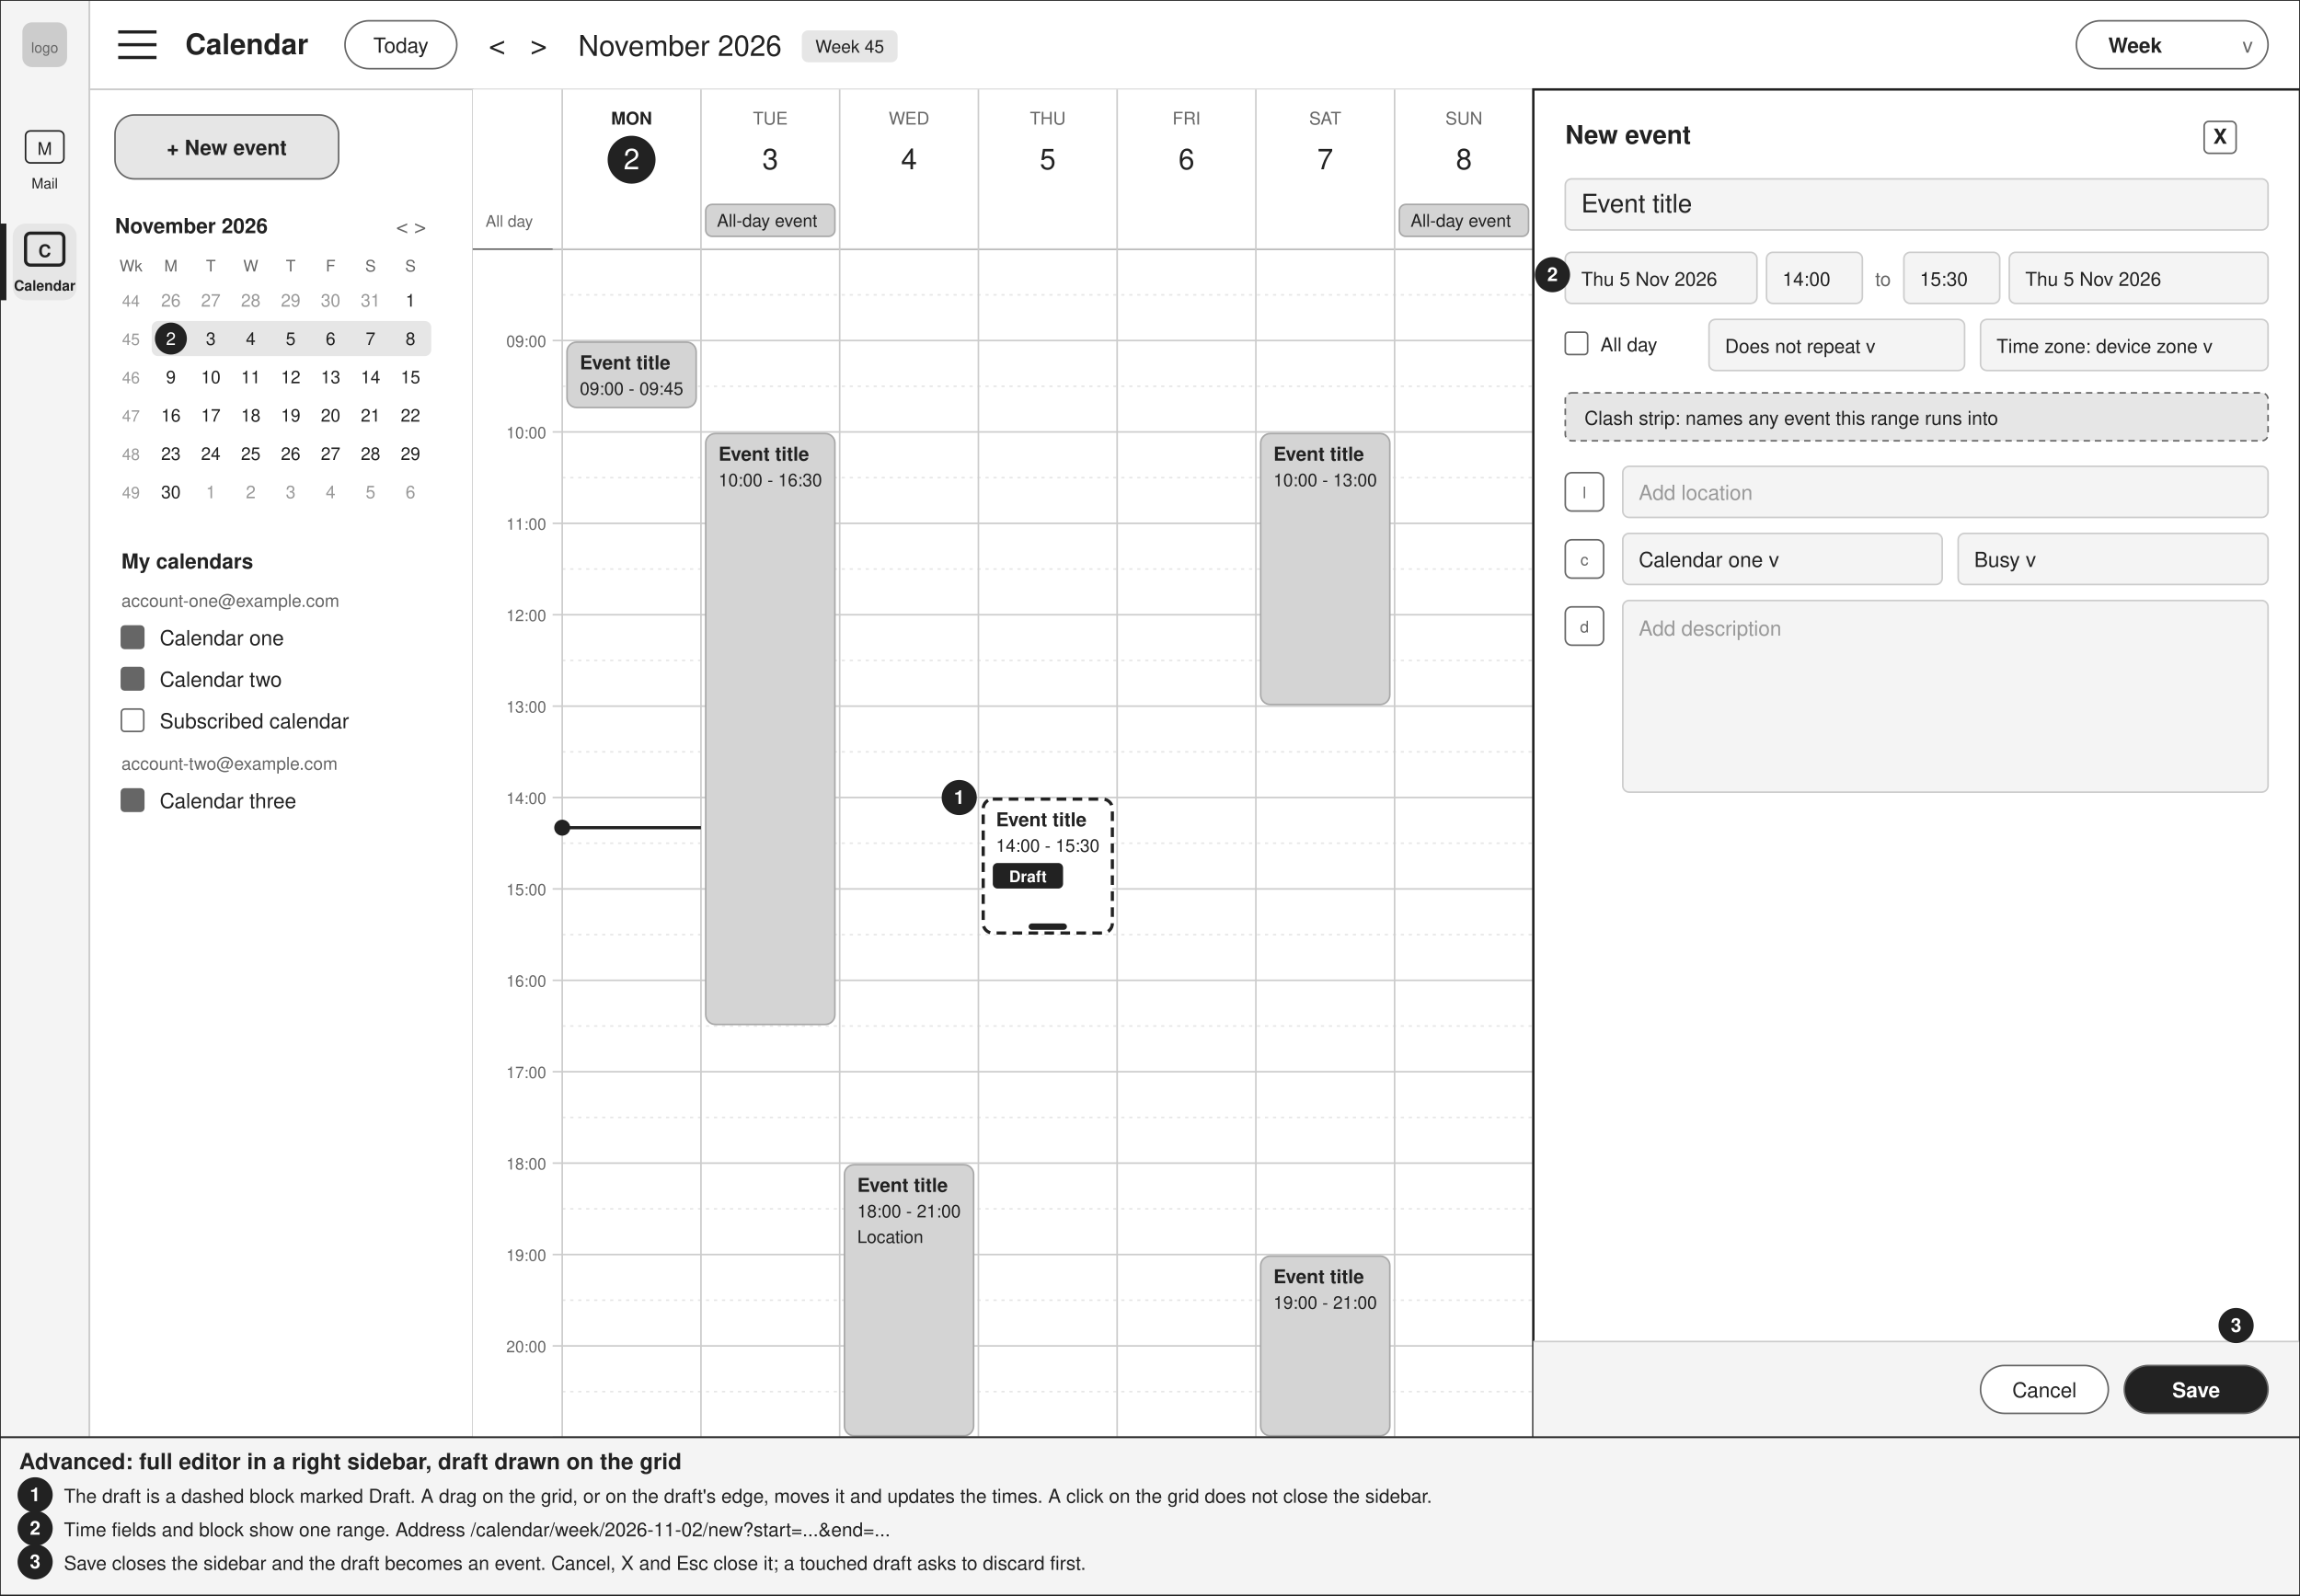
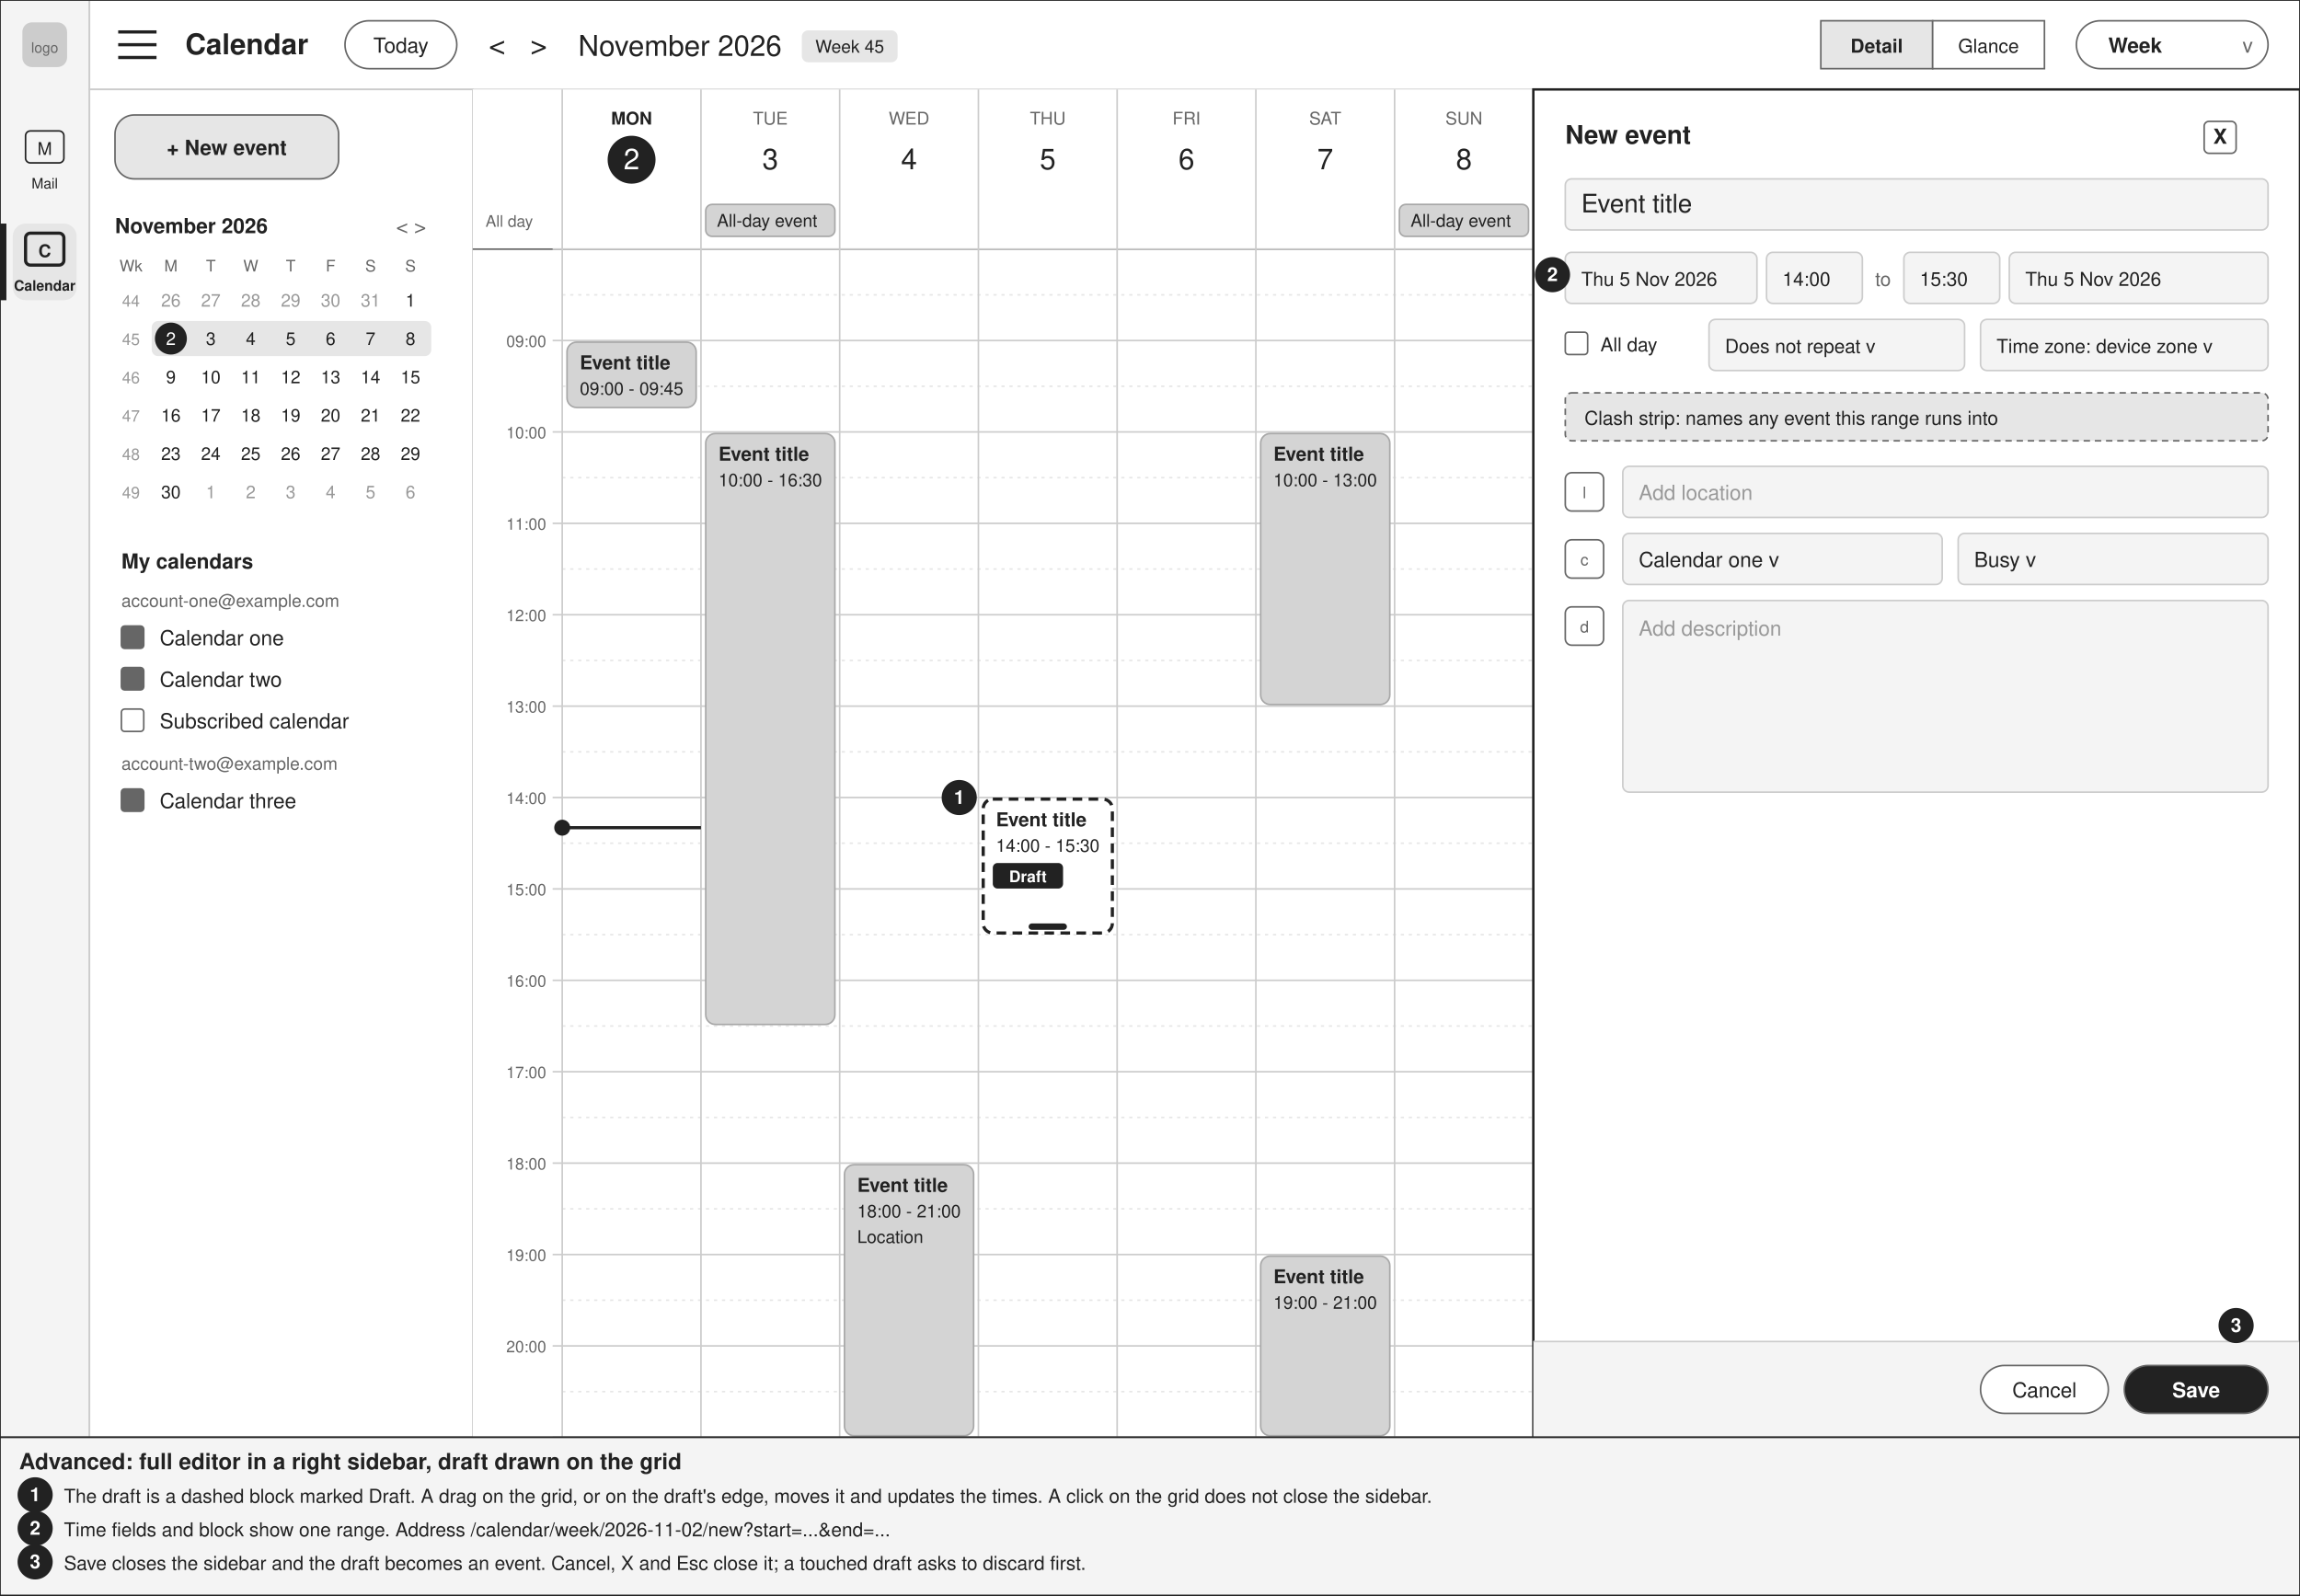
<svg xmlns="http://www.w3.org/2000/svg" width="1440" height="999" viewBox="0 0 1440 999">
  <rect width="1440" height="999" fill="#fff" />
  <rect x="0" y="0" width="56" height="900" rx="0" fill="#f4f4f4" stroke="#ccc" stroke-width="1" />
  <rect x="14" y="14" width="28" height="28" rx="6" fill="#ccc" stroke="none" stroke-width="1" />
  <text x="28" y="33" font-family="Helvetica, Arial, sans-serif" font-size="9" fill="#666" text-anchor="middle">logo</text>
  <rect x="16" y="82" width="24" height="20" rx="3" fill="none" stroke="#222" stroke-width="1" />
  <text x="28" y="97" font-family="Helvetica, Arial, sans-serif" font-size="11" fill="#222" text-anchor="middle">M</text>
  <text x="28" y="118" font-family="Helvetica, Arial, sans-serif" font-size="9" fill="#222" text-anchor="middle">Mail</text>
  <rect x="0" y="140" width="4" height="48" rx="0" fill="#222" stroke="none" stroke-width="1" />
  <rect x="8" y="140" width="40" height="48" rx="8" fill="#e6e6e6" stroke="none" stroke-width="1" />
  <rect x="16" y="146" width="24" height="20" rx="3" fill="none" stroke="#222" stroke-width="2" />
  <text x="28" y="161" font-family="Helvetica, Arial, sans-serif" font-size="11" fill="#222" font-weight="bold" text-anchor="middle">C</text>
  <text x="28" y="182" font-family="Helvetica, Arial, sans-serif" font-size="9" fill="#222" font-weight="bold" text-anchor="middle">Calendar</text>
  <rect x="56" y="0" width="1384" height="56" rx="0" fill="#fff" stroke="#ccc" stroke-width="1" />
  <line x1="74" y1="20" x2="98" y2="20" stroke="#222" stroke-width="2" />
  <line x1="74" y1="28" x2="98" y2="28" stroke="#222" stroke-width="2" />
  <line x1="74" y1="36" x2="98" y2="36" stroke="#222" stroke-width="2" />
  <text x="116" y="34" font-family="Helvetica, Arial, sans-serif" font-size="18" fill="#222" font-weight="bold">Calendar</text>
  <rect x="216" y="13" width="70" height="30" rx="15" fill="#fff" stroke="#666" stroke-width="1" />
  <text x="251" y="33" font-family="Helvetica, Arial, sans-serif" font-size="13" fill="#222" text-anchor="middle">Today</text>
  <text x="306" y="34" font-family="Helvetica, Arial, sans-serif" font-size="18" fill="#222">&lt;</text>
  <text x="332" y="34" font-family="Helvetica, Arial, sans-serif" font-size="18" fill="#222">&gt;</text>
  <text x="362" y="35" font-family="Helvetica, Arial, sans-serif" font-size="18" fill="#222">November 2026</text>
  <rect x="502" y="19" width="60" height="20" rx="4" fill="#e6e6e6" stroke="none" stroke-width="1" />
  <text x="532" y="33" font-family="Helvetica, Arial, sans-serif" font-size="11" fill="#222" text-anchor="middle">Week 45</text>
+   <rect x="1140" y="13" width="70" height="30" rx="0" fill="#e6e6e6" stroke="#666" stroke-width="1" />
+   <text x="1175" y="33" font-family="Helvetica, Arial, sans-serif" font-size="12" fill="#222" font-weight="bold" text-anchor="middle">Detail</text>
+   <rect x="1210" y="13" width="70" height="30" rx="0" fill="#fff" stroke="#666" stroke-width="1" />
+   <text x="1245" y="33" font-family="Helvetica, Arial, sans-serif" font-size="12" fill="#222" text-anchor="middle">Glance</text>
  <rect x="1300" y="13" width="120" height="30" rx="15" fill="none" stroke="#666" stroke-width="1" />
  <text x="1320" y="33" font-family="Helvetica, Arial, sans-serif" font-size="13" fill="#222" font-weight="bold">Week</text>
  <text x="1404" y="33" font-family="Helvetica, Arial, sans-serif" font-size="13" fill="#666">v</text>
  <rect x="56" y="56" width="240" height="844" rx="0" fill="#fff" stroke="#ccc" stroke-width="1" />
  <rect x="72" y="72" width="140" height="40" rx="12" fill="#e6e6e6" stroke="#666" stroke-width="1" />
  <text x="142" y="97" font-family="Helvetica, Arial, sans-serif" font-size="13" fill="#222" font-weight="bold" text-anchor="middle">+  New event</text>
  <text x="72" y="146" font-family="Helvetica, Arial, sans-serif" font-size="13" fill="#222" font-weight="bold">November 2026</text>
  <text x="248" y="146" font-family="Helvetica, Arial, sans-serif" font-size="13" fill="#666">&lt;  &gt;</text>
  <text x="82" y="170" font-family="Helvetica, Arial, sans-serif" font-size="10" fill="#666" text-anchor="middle">Wk</text>
  <text x="107" y="170" font-family="Helvetica, Arial, sans-serif" font-size="10" fill="#666" text-anchor="middle">M</text>
  <text x="132" y="170" font-family="Helvetica, Arial, sans-serif" font-size="10" fill="#666" text-anchor="middle">T</text>
  <text x="157" y="170" font-family="Helvetica, Arial, sans-serif" font-size="10" fill="#666" text-anchor="middle">W</text>
  <text x="182" y="170" font-family="Helvetica, Arial, sans-serif" font-size="10" fill="#666" text-anchor="middle">T</text>
  <text x="207" y="170" font-family="Helvetica, Arial, sans-serif" font-size="10" fill="#666" text-anchor="middle">F</text>
  <text x="232" y="170" font-family="Helvetica, Arial, sans-serif" font-size="10" fill="#666" text-anchor="middle">S</text>
  <text x="257" y="170" font-family="Helvetica, Arial, sans-serif" font-size="10" fill="#666" text-anchor="middle">S</text>
  <rect x="95" y="201" width="175" height="22" rx="4" fill="#e6e6e6" stroke="none" stroke-width="1" />
  <text x="82" y="192" font-family="Helvetica, Arial, sans-serif" font-size="10" fill="#999" text-anchor="middle">44</text>
  <text x="107" y="192" font-family="Helvetica, Arial, sans-serif" font-size="11" fill="#999" text-anchor="middle">26</text>
  <text x="132" y="192" font-family="Helvetica, Arial, sans-serif" font-size="11" fill="#999" text-anchor="middle">27</text>
  <text x="157" y="192" font-family="Helvetica, Arial, sans-serif" font-size="11" fill="#999" text-anchor="middle">28</text>
  <text x="182" y="192" font-family="Helvetica, Arial, sans-serif" font-size="11" fill="#999" text-anchor="middle">29</text>
  <text x="207" y="192" font-family="Helvetica, Arial, sans-serif" font-size="11" fill="#999" text-anchor="middle">30</text>
  <text x="232" y="192" font-family="Helvetica, Arial, sans-serif" font-size="11" fill="#999" text-anchor="middle">31</text>
  <text x="257" y="192" font-family="Helvetica, Arial, sans-serif" font-size="11" fill="#222" text-anchor="middle">1</text>
  <text x="82" y="216" font-family="Helvetica, Arial, sans-serif" font-size="10" fill="#999" text-anchor="middle">45</text>
  <circle cx="107" cy="212" r="10" fill="#222" stroke="none" stroke-width="1" />
  <text x="107" y="216" font-family="Helvetica, Arial, sans-serif" font-size="11" fill="#fff" text-anchor="middle">2</text>
  <text x="132" y="216" font-family="Helvetica, Arial, sans-serif" font-size="11" fill="#222" text-anchor="middle">3</text>
  <text x="157" y="216" font-family="Helvetica, Arial, sans-serif" font-size="11" fill="#222" text-anchor="middle">4</text>
  <text x="182" y="216" font-family="Helvetica, Arial, sans-serif" font-size="11" fill="#222" text-anchor="middle">5</text>
  <text x="207" y="216" font-family="Helvetica, Arial, sans-serif" font-size="11" fill="#222" text-anchor="middle">6</text>
  <text x="232" y="216" font-family="Helvetica, Arial, sans-serif" font-size="11" fill="#222" text-anchor="middle">7</text>
  <text x="257" y="216" font-family="Helvetica, Arial, sans-serif" font-size="11" fill="#222" text-anchor="middle">8</text>
  <text x="82" y="240" font-family="Helvetica, Arial, sans-serif" font-size="10" fill="#999" text-anchor="middle">46</text>
  <text x="107" y="240" font-family="Helvetica, Arial, sans-serif" font-size="11" fill="#222" text-anchor="middle">9</text>
  <text x="132" y="240" font-family="Helvetica, Arial, sans-serif" font-size="11" fill="#222" text-anchor="middle">10</text>
  <text x="157" y="240" font-family="Helvetica, Arial, sans-serif" font-size="11" fill="#222" text-anchor="middle">11</text>
  <text x="182" y="240" font-family="Helvetica, Arial, sans-serif" font-size="11" fill="#222" text-anchor="middle">12</text>
  <text x="207" y="240" font-family="Helvetica, Arial, sans-serif" font-size="11" fill="#222" text-anchor="middle">13</text>
  <text x="232" y="240" font-family="Helvetica, Arial, sans-serif" font-size="11" fill="#222" text-anchor="middle">14</text>
  <text x="257" y="240" font-family="Helvetica, Arial, sans-serif" font-size="11" fill="#222" text-anchor="middle">15</text>
  <text x="82" y="264" font-family="Helvetica, Arial, sans-serif" font-size="10" fill="#999" text-anchor="middle">47</text>
  <text x="107" y="264" font-family="Helvetica, Arial, sans-serif" font-size="11" fill="#222" text-anchor="middle">16</text>
  <text x="132" y="264" font-family="Helvetica, Arial, sans-serif" font-size="11" fill="#222" text-anchor="middle">17</text>
  <text x="157" y="264" font-family="Helvetica, Arial, sans-serif" font-size="11" fill="#222" text-anchor="middle">18</text>
  <text x="182" y="264" font-family="Helvetica, Arial, sans-serif" font-size="11" fill="#222" text-anchor="middle">19</text>
  <text x="207" y="264" font-family="Helvetica, Arial, sans-serif" font-size="11" fill="#222" text-anchor="middle">20</text>
  <text x="232" y="264" font-family="Helvetica, Arial, sans-serif" font-size="11" fill="#222" text-anchor="middle">21</text>
  <text x="257" y="264" font-family="Helvetica, Arial, sans-serif" font-size="11" fill="#222" text-anchor="middle">22</text>
  <text x="82" y="288" font-family="Helvetica, Arial, sans-serif" font-size="10" fill="#999" text-anchor="middle">48</text>
  <text x="107" y="288" font-family="Helvetica, Arial, sans-serif" font-size="11" fill="#222" text-anchor="middle">23</text>
  <text x="132" y="288" font-family="Helvetica, Arial, sans-serif" font-size="11" fill="#222" text-anchor="middle">24</text>
  <text x="157" y="288" font-family="Helvetica, Arial, sans-serif" font-size="11" fill="#222" text-anchor="middle">25</text>
  <text x="182" y="288" font-family="Helvetica, Arial, sans-serif" font-size="11" fill="#222" text-anchor="middle">26</text>
  <text x="207" y="288" font-family="Helvetica, Arial, sans-serif" font-size="11" fill="#222" text-anchor="middle">27</text>
  <text x="232" y="288" font-family="Helvetica, Arial, sans-serif" font-size="11" fill="#222" text-anchor="middle">28</text>
  <text x="257" y="288" font-family="Helvetica, Arial, sans-serif" font-size="11" fill="#222" text-anchor="middle">29</text>
  <text x="82" y="312" font-family="Helvetica, Arial, sans-serif" font-size="10" fill="#999" text-anchor="middle">49</text>
  <text x="107" y="312" font-family="Helvetica, Arial, sans-serif" font-size="11" fill="#222" text-anchor="middle">30</text>
  <text x="132" y="312" font-family="Helvetica, Arial, sans-serif" font-size="11" fill="#999" text-anchor="middle">1</text>
  <text x="157" y="312" font-family="Helvetica, Arial, sans-serif" font-size="11" fill="#999" text-anchor="middle">2</text>
  <text x="182" y="312" font-family="Helvetica, Arial, sans-serif" font-size="11" fill="#999" text-anchor="middle">3</text>
  <text x="207" y="312" font-family="Helvetica, Arial, sans-serif" font-size="11" fill="#999" text-anchor="middle">4</text>
  <text x="232" y="312" font-family="Helvetica, Arial, sans-serif" font-size="11" fill="#999" text-anchor="middle">5</text>
  <text x="257" y="312" font-family="Helvetica, Arial, sans-serif" font-size="11" fill="#999" text-anchor="middle">6</text>
  <text x="76" y="356" font-family="Helvetica, Arial, sans-serif" font-size="13" fill="#222" font-weight="bold">My calendars</text>
  <text x="76" y="380" font-family="Helvetica, Arial, sans-serif" font-size="11" fill="#666">account-one@example.com</text>
  <rect x="76" y="392" width="14" height="14" rx="2" fill="#666" stroke="#666" stroke-width="1" />
  <text x="100" y="404" font-family="Helvetica, Arial, sans-serif" font-size="13" fill="#222">Calendar one</text>
  <rect x="76" y="418" width="14" height="14" rx="2" fill="#666" stroke="#666" stroke-width="1" />
  <text x="100" y="430" font-family="Helvetica, Arial, sans-serif" font-size="13" fill="#222">Calendar two</text>
  <rect x="76" y="444" width="14" height="14" rx="2" fill="none" stroke="#666" stroke-width="1" />
  <text x="100" y="456" font-family="Helvetica, Arial, sans-serif" font-size="13" fill="#222">Subscribed calendar</text>
  <text x="76" y="482" font-family="Helvetica, Arial, sans-serif" font-size="11" fill="#666">account-two@example.com</text>
  <rect x="76" y="494" width="14" height="14" rx="2" fill="#666" stroke="#666" stroke-width="1" />
  <text x="100" y="506" font-family="Helvetica, Arial, sans-serif" font-size="13" fill="#222">Calendar three</text>
  <rect x="296" y="56" width="664" height="844" rx="0" fill="#fff" stroke="none" stroke-width="1" />
  <text x="395.429" y="78" font-family="Helvetica, Arial, sans-serif" font-size="11" fill="#222" font-weight="bold" text-anchor="middle">MON</text>
  <circle cx="395.429" cy="100" r="15" fill="#222" stroke="none" stroke-width="1" />
  <text x="395.429" y="106" font-family="Helvetica, Arial, sans-serif" font-size="18" fill="#fff" text-anchor="middle">2</text>
  <text x="482.286" y="78" font-family="Helvetica, Arial, sans-serif" font-size="11" fill="#666" text-anchor="middle">TUE</text>
  <text x="482.286" y="106" font-family="Helvetica, Arial, sans-serif" font-size="18" fill="#222" text-anchor="middle">3</text>
  <text x="569.143" y="78" font-family="Helvetica, Arial, sans-serif" font-size="11" fill="#666" text-anchor="middle">WED</text>
  <text x="569.143" y="106" font-family="Helvetica, Arial, sans-serif" font-size="18" fill="#222" text-anchor="middle">4</text>
  <text x="656" y="78" font-family="Helvetica, Arial, sans-serif" font-size="11" fill="#666" text-anchor="middle">THU</text>
  <text x="656" y="106" font-family="Helvetica, Arial, sans-serif" font-size="18" fill="#222" text-anchor="middle">5</text>
  <text x="742.857" y="78" font-family="Helvetica, Arial, sans-serif" font-size="11" fill="#666" text-anchor="middle">FRI</text>
  <text x="742.857" y="106" font-family="Helvetica, Arial, sans-serif" font-size="18" fill="#222" text-anchor="middle">6</text>
  <text x="829.714" y="78" font-family="Helvetica, Arial, sans-serif" font-size="11" fill="#666" text-anchor="middle">SAT</text>
  <text x="829.714" y="106" font-family="Helvetica, Arial, sans-serif" font-size="18" fill="#222" text-anchor="middle">7</text>
  <text x="916.571" y="78" font-family="Helvetica, Arial, sans-serif" font-size="11" fill="#666" text-anchor="middle">SUN</text>
  <text x="916.571" y="106" font-family="Helvetica, Arial, sans-serif" font-size="18" fill="#222" text-anchor="middle">8</text>
  <text x="304" y="142" font-family="Helvetica, Arial, sans-serif" font-size="10" fill="#666">All day</text>
  <rect x="441.857" y="128" width="80.857" height="20" rx="4" fill="#d4d4d4" stroke="#a8a8a8" stroke-width="1" />
  <text x="448.857" y="142" font-family="Helvetica, Arial, sans-serif" font-size="11" fill="#222">All-day event</text>
  <rect x="876.143" y="128" width="80.857" height="20" rx="4" fill="#d4d4d4" stroke="#a8a8a8" stroke-width="1" />
  <text x="883.143" y="142" font-family="Helvetica, Arial, sans-serif" font-size="11" fill="#222">All-day event</text>
  <line x1="296" y1="156" x2="960" y2="156" stroke="#666" stroke-width="1" />
  <line x1="346" y1="156" x2="960" y2="156" stroke="#ccc" stroke-width="1" />
  <line x1="352" y1="184.615" x2="960" y2="184.615" stroke="#e6e6e6" stroke-width="1" stroke-dasharray="2 3" />
  <line x1="346" y1="213.231" x2="960" y2="213.231" stroke="#ccc" stroke-width="1" />
  <text x="342" y="217.231" font-family="Helvetica, Arial, sans-serif" font-size="10" fill="#666" text-anchor="end">09:00</text>
  <line x1="352" y1="241.846" x2="960" y2="241.846" stroke="#e6e6e6" stroke-width="1" stroke-dasharray="2 3" />
  <line x1="346" y1="270.462" x2="960" y2="270.462" stroke="#ccc" stroke-width="1" />
  <text x="342" y="274.462" font-family="Helvetica, Arial, sans-serif" font-size="10" fill="#666" text-anchor="end">10:00</text>
  <line x1="352" y1="299.077" x2="960" y2="299.077" stroke="#e6e6e6" stroke-width="1" stroke-dasharray="2 3" />
  <line x1="346" y1="327.692" x2="960" y2="327.692" stroke="#ccc" stroke-width="1" />
  <text x="342" y="331.692" font-family="Helvetica, Arial, sans-serif" font-size="10" fill="#666" text-anchor="end">11:00</text>
  <line x1="352" y1="356.308" x2="960" y2="356.308" stroke="#e6e6e6" stroke-width="1" stroke-dasharray="2 3" />
  <line x1="346" y1="384.923" x2="960" y2="384.923" stroke="#ccc" stroke-width="1" />
  <text x="342" y="388.923" font-family="Helvetica, Arial, sans-serif" font-size="10" fill="#666" text-anchor="end">12:00</text>
  <line x1="352" y1="413.538" x2="960" y2="413.538" stroke="#e6e6e6" stroke-width="1" stroke-dasharray="2 3" />
  <line x1="346" y1="442.154" x2="960" y2="442.154" stroke="#ccc" stroke-width="1" />
  <text x="342" y="446.154" font-family="Helvetica, Arial, sans-serif" font-size="10" fill="#666" text-anchor="end">13:00</text>
  <line x1="352" y1="470.769" x2="960" y2="470.769" stroke="#e6e6e6" stroke-width="1" stroke-dasharray="2 3" />
  <line x1="346" y1="499.385" x2="960" y2="499.385" stroke="#ccc" stroke-width="1" />
  <text x="342" y="503.385" font-family="Helvetica, Arial, sans-serif" font-size="10" fill="#666" text-anchor="end">14:00</text>
  <line x1="352" y1="528" x2="960" y2="528" stroke="#e6e6e6" stroke-width="1" stroke-dasharray="2 3" />
  <line x1="346" y1="556.615" x2="960" y2="556.615" stroke="#ccc" stroke-width="1" />
  <text x="342" y="560.615" font-family="Helvetica, Arial, sans-serif" font-size="10" fill="#666" text-anchor="end">15:00</text>
  <line x1="352" y1="585.231" x2="960" y2="585.231" stroke="#e6e6e6" stroke-width="1" stroke-dasharray="2 3" />
  <line x1="346" y1="613.846" x2="960" y2="613.846" stroke="#ccc" stroke-width="1" />
  <text x="342" y="617.846" font-family="Helvetica, Arial, sans-serif" font-size="10" fill="#666" text-anchor="end">16:00</text>
  <line x1="352" y1="642.462" x2="960" y2="642.462" stroke="#e6e6e6" stroke-width="1" stroke-dasharray="2 3" />
  <line x1="346" y1="671.077" x2="960" y2="671.077" stroke="#ccc" stroke-width="1" />
  <text x="342" y="675.077" font-family="Helvetica, Arial, sans-serif" font-size="10" fill="#666" text-anchor="end">17:00</text>
  <line x1="352" y1="699.692" x2="960" y2="699.692" stroke="#e6e6e6" stroke-width="1" stroke-dasharray="2 3" />
  <line x1="346" y1="728.308" x2="960" y2="728.308" stroke="#ccc" stroke-width="1" />
  <text x="342" y="732.308" font-family="Helvetica, Arial, sans-serif" font-size="10" fill="#666" text-anchor="end">18:00</text>
  <line x1="352" y1="756.923" x2="960" y2="756.923" stroke="#e6e6e6" stroke-width="1" stroke-dasharray="2 3" />
  <line x1="346" y1="785.538" x2="960" y2="785.538" stroke="#ccc" stroke-width="1" />
  <text x="342" y="789.538" font-family="Helvetica, Arial, sans-serif" font-size="10" fill="#666" text-anchor="end">19:00</text>
  <line x1="352" y1="814.154" x2="960" y2="814.154" stroke="#e6e6e6" stroke-width="1" stroke-dasharray="2 3" />
  <line x1="346" y1="842.769" x2="960" y2="842.769" stroke="#ccc" stroke-width="1" />
  <text x="342" y="846.769" font-family="Helvetica, Arial, sans-serif" font-size="10" fill="#666" text-anchor="end">20:00</text>
  <line x1="352" y1="871.385" x2="960" y2="871.385" stroke="#e6e6e6" stroke-width="1" stroke-dasharray="2 3" />
  <line x1="346" y1="900" x2="960" y2="900" stroke="#ccc" stroke-width="1" />
  <line x1="352" y1="928.615" x2="960" y2="928.615" stroke="#e6e6e6" stroke-width="1" stroke-dasharray="2 3" />
  <line x1="352" y1="56" x2="352" y2="900" stroke="#ccc" stroke-width="1" />
  <line x1="438.857" y1="56" x2="438.857" y2="900" stroke="#ccc" stroke-width="1" />
  <line x1="525.714" y1="56" x2="525.714" y2="900" stroke="#ccc" stroke-width="1" />
  <line x1="612.571" y1="56" x2="612.571" y2="900" stroke="#ccc" stroke-width="1" />
  <line x1="699.429" y1="56" x2="699.429" y2="900" stroke="#ccc" stroke-width="1" />
  <line x1="786.286" y1="56" x2="786.286" y2="900" stroke="#ccc" stroke-width="1" />
  <line x1="873.143" y1="56" x2="873.143" y2="900" stroke="#ccc" stroke-width="1" />
  <line x1="960" y1="56" x2="960" y2="900" stroke="#ccc" stroke-width="1" />
  <circle cx="352" cy="518.271" r="5" fill="#222" stroke="none" stroke-width="1" />
  <line x1="352" y1="518.271" x2="438.857" y2="518.271" stroke="#222" stroke-width="2" />
  <rect x="441.857" y="271.462" width="80.857" height="370" rx="6" fill="#d4d4d4" stroke="#a8a8a8" stroke-width="1" />
  <text x="449.857" y="288.462" font-family="Helvetica, Arial, sans-serif" font-size="12" fill="#222" font-weight="bold">Event title</text>
  <text x="449.857" y="304.462" font-family="Helvetica, Arial, sans-serif" font-size="11" fill="#222">10:00 - 16:30</text>
  <rect x="528.714" y="729.308" width="80.857" height="169.692" rx="6" fill="#d4d4d4" stroke="#a8a8a8" stroke-width="1" />
  <text x="536.714" y="746.308" font-family="Helvetica, Arial, sans-serif" font-size="12" fill="#222" font-weight="bold">Event title</text>
  <text x="536.714" y="762.308" font-family="Helvetica, Arial, sans-serif" font-size="11" fill="#222">18:00 - 21:00</text>
  <text x="536.714" y="778.308" font-family="Helvetica, Arial, sans-serif" font-size="11" fill="#222">Location</text>
  <rect x="789.286" y="271.462" width="80.857" height="169.692" rx="6" fill="#d4d4d4" stroke="#a8a8a8" stroke-width="1" />
  <text x="797.286" y="288.462" font-family="Helvetica, Arial, sans-serif" font-size="12" fill="#222" font-weight="bold">Event title</text>
  <text x="797.286" y="304.462" font-family="Helvetica, Arial, sans-serif" font-size="11" fill="#222">10:00 - 13:00</text>
  <rect x="789.286" y="786.538" width="80.857" height="112.462" rx="6" fill="#d4d4d4" stroke="#a8a8a8" stroke-width="1" />
  <text x="797.286" y="803.538" font-family="Helvetica, Arial, sans-serif" font-size="12" fill="#222" font-weight="bold">Event title</text>
  <text x="797.286" y="819.538" font-family="Helvetica, Arial, sans-serif" font-size="11" fill="#222">19:00 - 21:00</text>
  <rect x="355" y="214.231" width="80.857" height="40.923" rx="6" fill="#d4d4d4" stroke="#a8a8a8" stroke-width="1" />
  <text x="363" y="231.231" font-family="Helvetica, Arial, sans-serif" font-size="12" fill="#222" font-weight="bold">Event title</text>
  <text x="363" y="247.231" font-family="Helvetica, Arial, sans-serif" font-size="11" fill="#222">09:00 - 09:45</text>
  <rect x="615.571" y="500.385" width="80.857" height="83.846" rx="6" fill="#fff" stroke="#222" stroke-width="2" stroke-dasharray="6 4" />
  <text x="623.571" y="517.385" font-family="Helvetica, Arial, sans-serif" font-size="12" fill="#222" font-weight="bold">Event title</text>
  <text x="623.571" y="533.385" font-family="Helvetica, Arial, sans-serif" font-size="11" fill="#222">14:00 - 15:30</text>
  <rect x="644" y="578.231" width="24" height="4" rx="2" fill="#222" stroke="none" stroke-width="1" />
  <rect x="621.571" y="540.385" width="44" height="16" rx="3" fill="#222" stroke="none" stroke-width="1" />
  <text x="643.571" y="552.385" font-family="Helvetica, Arial, sans-serif" font-size="10" fill="#fff" font-weight="bold" text-anchor="middle">Draft</text>
  <rect x="960" y="56" width="480" height="844" rx="0" fill="#fff" stroke="#222" stroke-width="1.5" />
  <text x="980" y="90" font-family="Helvetica, Arial, sans-serif" font-size="16" fill="#222" font-weight="bold">New event</text>
  <rect x="1380" y="76" width="20" height="20" rx="3" fill="none" stroke="#666" stroke-width="1" />
  <text x="1390" y="90" font-family="Helvetica, Arial, sans-serif" font-size="13" fill="#222" font-weight="bold" text-anchor="middle">X</text>
  <rect x="980" y="112" width="440" height="32" rx="4" fill="#f4f4f4" stroke="#ccc" stroke-width="1" />
  <text x="990" y="133" font-family="Helvetica, Arial, sans-serif" font-size="16" fill="#222">Event title</text>
  <rect x="980" y="158" width="120" height="32" rx="4" fill="#f4f4f4" stroke="#ccc" stroke-width="1" />
  <text x="990" y="179" font-family="Helvetica, Arial, sans-serif" font-size="12" fill="#222">Thu 5 Nov 2026</text>
  <rect x="1106" y="158" width="60" height="32" rx="4" fill="#f4f4f4" stroke="#ccc" stroke-width="1" />
  <text x="1116" y="179" font-family="Helvetica, Arial, sans-serif" font-size="12" fill="#222">14:00</text>
  <text x="1174" y="179" font-family="Helvetica, Arial, sans-serif" font-size="12" fill="#666">to</text>
  <rect x="1192" y="158" width="60" height="32" rx="4" fill="#f4f4f4" stroke="#ccc" stroke-width="1" />
  <text x="1202" y="179" font-family="Helvetica, Arial, sans-serif" font-size="12" fill="#222">15:30</text>
  <rect x="1258" y="158" width="162" height="32" rx="4" fill="#f4f4f4" stroke="#ccc" stroke-width="1" />
  <text x="1268" y="179" font-family="Helvetica, Arial, sans-serif" font-size="12" fill="#222">Thu 5 Nov 2026</text>
  <rect x="980" y="208" width="14" height="14" rx="2" fill="none" stroke="#666" stroke-width="1" />
  <text x="1002" y="220" font-family="Helvetica, Arial, sans-serif" font-size="12" fill="#222">All day</text>
  <rect x="1070" y="200" width="160" height="32" rx="4" fill="#f4f4f4" stroke="#ccc" stroke-width="1" />
  <text x="1080" y="221" font-family="Helvetica, Arial, sans-serif" font-size="12" fill="#222">Does not repeat  v</text>
  <rect x="1240" y="200" width="180" height="32" rx="4" fill="#f4f4f4" stroke="#ccc" stroke-width="1" />
  <text x="1250" y="221" font-family="Helvetica, Arial, sans-serif" font-size="12" fill="#222">Time zone: device zone  v</text>
  <rect x="980" y="246" width="440" height="30" rx="4" fill="#e6e6e6" stroke="#666" stroke-width="1" stroke-dasharray="4 3" />
  <text x="992" y="266" font-family="Helvetica, Arial, sans-serif" font-size="12" fill="#222">Clash strip: names any event this range runs into</text>
  <rect x="980" y="296" width="24" height="24" rx="4" fill="none" stroke="#666" stroke-width="1" />
  <text x="992" y="312" font-family="Helvetica, Arial, sans-serif" font-size="10" fill="#666" text-anchor="middle">l</text>
  <rect x="1016" y="292" width="404" height="32" rx="4" fill="#f4f4f4" stroke="#ccc" stroke-width="1" />
  <text x="1026" y="313" font-family="Helvetica, Arial, sans-serif" font-size="13" fill="#999">Add location</text>
  <rect x="980" y="338" width="24" height="24" rx="4" fill="none" stroke="#666" stroke-width="1" />
  <text x="992" y="354" font-family="Helvetica, Arial, sans-serif" font-size="10" fill="#666" text-anchor="middle">c</text>
  <rect x="1016" y="334" width="200" height="32" rx="4" fill="#f4f4f4" stroke="#ccc" stroke-width="1" />
  <text x="1026" y="355" font-family="Helvetica, Arial, sans-serif" font-size="13" fill="#222">Calendar one  v</text>
  <rect x="1226" y="334" width="194" height="32" rx="4" fill="#f4f4f4" stroke="#ccc" stroke-width="1" />
  <text x="1236" y="355" font-family="Helvetica, Arial, sans-serif" font-size="13" fill="#222">Busy  v</text>
  <rect x="980" y="380" width="24" height="24" rx="4" fill="none" stroke="#666" stroke-width="1" />
  <text x="992" y="396" font-family="Helvetica, Arial, sans-serif" font-size="10" fill="#666" text-anchor="middle">d</text>
  <rect x="1016" y="376" width="404" height="120" rx="4" fill="#f4f4f4" stroke="#ccc" stroke-width="1" />
  <text x="1026" y="398" font-family="Helvetica, Arial, sans-serif" font-size="13" fill="#999">Add description</text>
  <rect x="960" y="840" width="480" height="60" rx="0" fill="#f4f4f4" stroke="none" stroke-width="1" />
  <line x1="960" y1="840" x2="1440" y2="840" stroke="#ccc" stroke-width="1" />
  <rect x="1240" y="855" width="80" height="30" rx="15" fill="#fff" stroke="#666" stroke-width="1" />
  <text x="1280" y="875" font-family="Helvetica, Arial, sans-serif" font-size="13" fill="#222" text-anchor="middle">Cancel</text>
  <rect x="1330" y="855" width="90" height="30" rx="15" fill="#222" stroke="#666" stroke-width="1" />
  <text x="1375" y="875" font-family="Helvetica, Arial, sans-serif" font-size="13" fill="#fff" font-weight="bold" text-anchor="middle">Save</text>
  <circle cx="600.571" cy="499.385" r="11" fill="#222" stroke="none" stroke-width="1" />
  <text x="600.571" y="503.385" font-family="Helvetica, Arial, sans-serif" font-size="12" fill="#fff" font-weight="bold" text-anchor="middle">1</text>
  <circle cx="972" cy="172" r="11" fill="#222" stroke="none" stroke-width="1" />
  <text x="972" y="176" font-family="Helvetica, Arial, sans-serif" font-size="12" fill="#fff" font-weight="bold" text-anchor="middle">2</text>
  <circle cx="1400" cy="830" r="11" fill="#222" stroke="none" stroke-width="1" />
  <text x="1400" y="834" font-family="Helvetica, Arial, sans-serif" font-size="12" fill="#fff" font-weight="bold" text-anchor="middle">3</text>
  <rect x="0" y="0" width="1440" height="900" rx="0" fill="none" stroke="#222" stroke-width="1" />
  <rect x="0" y="900" width="1440" height="99" rx="0" fill="#f4f4f4" stroke="#222" stroke-width="1" />
  <text x="12" y="920" font-family="Helvetica, Arial, sans-serif" font-size="14" fill="#222" font-weight="bold">Advanced: full editor in a right sidebar, draft drawn on the grid</text>
  <circle cx="22" cy="936" r="11" fill="#222" stroke="none" stroke-width="1" />
  <text x="22" y="940" font-family="Helvetica, Arial, sans-serif" font-size="12" fill="#fff" font-weight="bold" text-anchor="middle">1</text>
  <text x="40" y="941" font-family="Helvetica, Arial, sans-serif" font-size="12" fill="#222">The draft is a dashed block marked Draft. A drag on the grid, or on the draft's edge, moves it and updates the times. A click on the grid does not close the sidebar.</text>
  <circle cx="22" cy="957" r="11" fill="#222" stroke="none" stroke-width="1" />
  <text x="22" y="961" font-family="Helvetica, Arial, sans-serif" font-size="12" fill="#fff" font-weight="bold" text-anchor="middle">2</text>
  <text x="40" y="962" font-family="Helvetica, Arial, sans-serif" font-size="12" fill="#222">Time fields and block show one range. Address /calendar/week/2026-11-02/new?start=...&amp;end=...</text>
  <circle cx="22" cy="978" r="11" fill="#222" stroke="none" stroke-width="1" />
  <text x="22" y="982" font-family="Helvetica, Arial, sans-serif" font-size="12" fill="#fff" font-weight="bold" text-anchor="middle">3</text>
  <text x="40" y="983" font-family="Helvetica, Arial, sans-serif" font-size="12" fill="#222">Save closes the sidebar and the draft becomes an event. Cancel, X and Esc close it; a touched draft asks to discard first.</text>
</svg>
